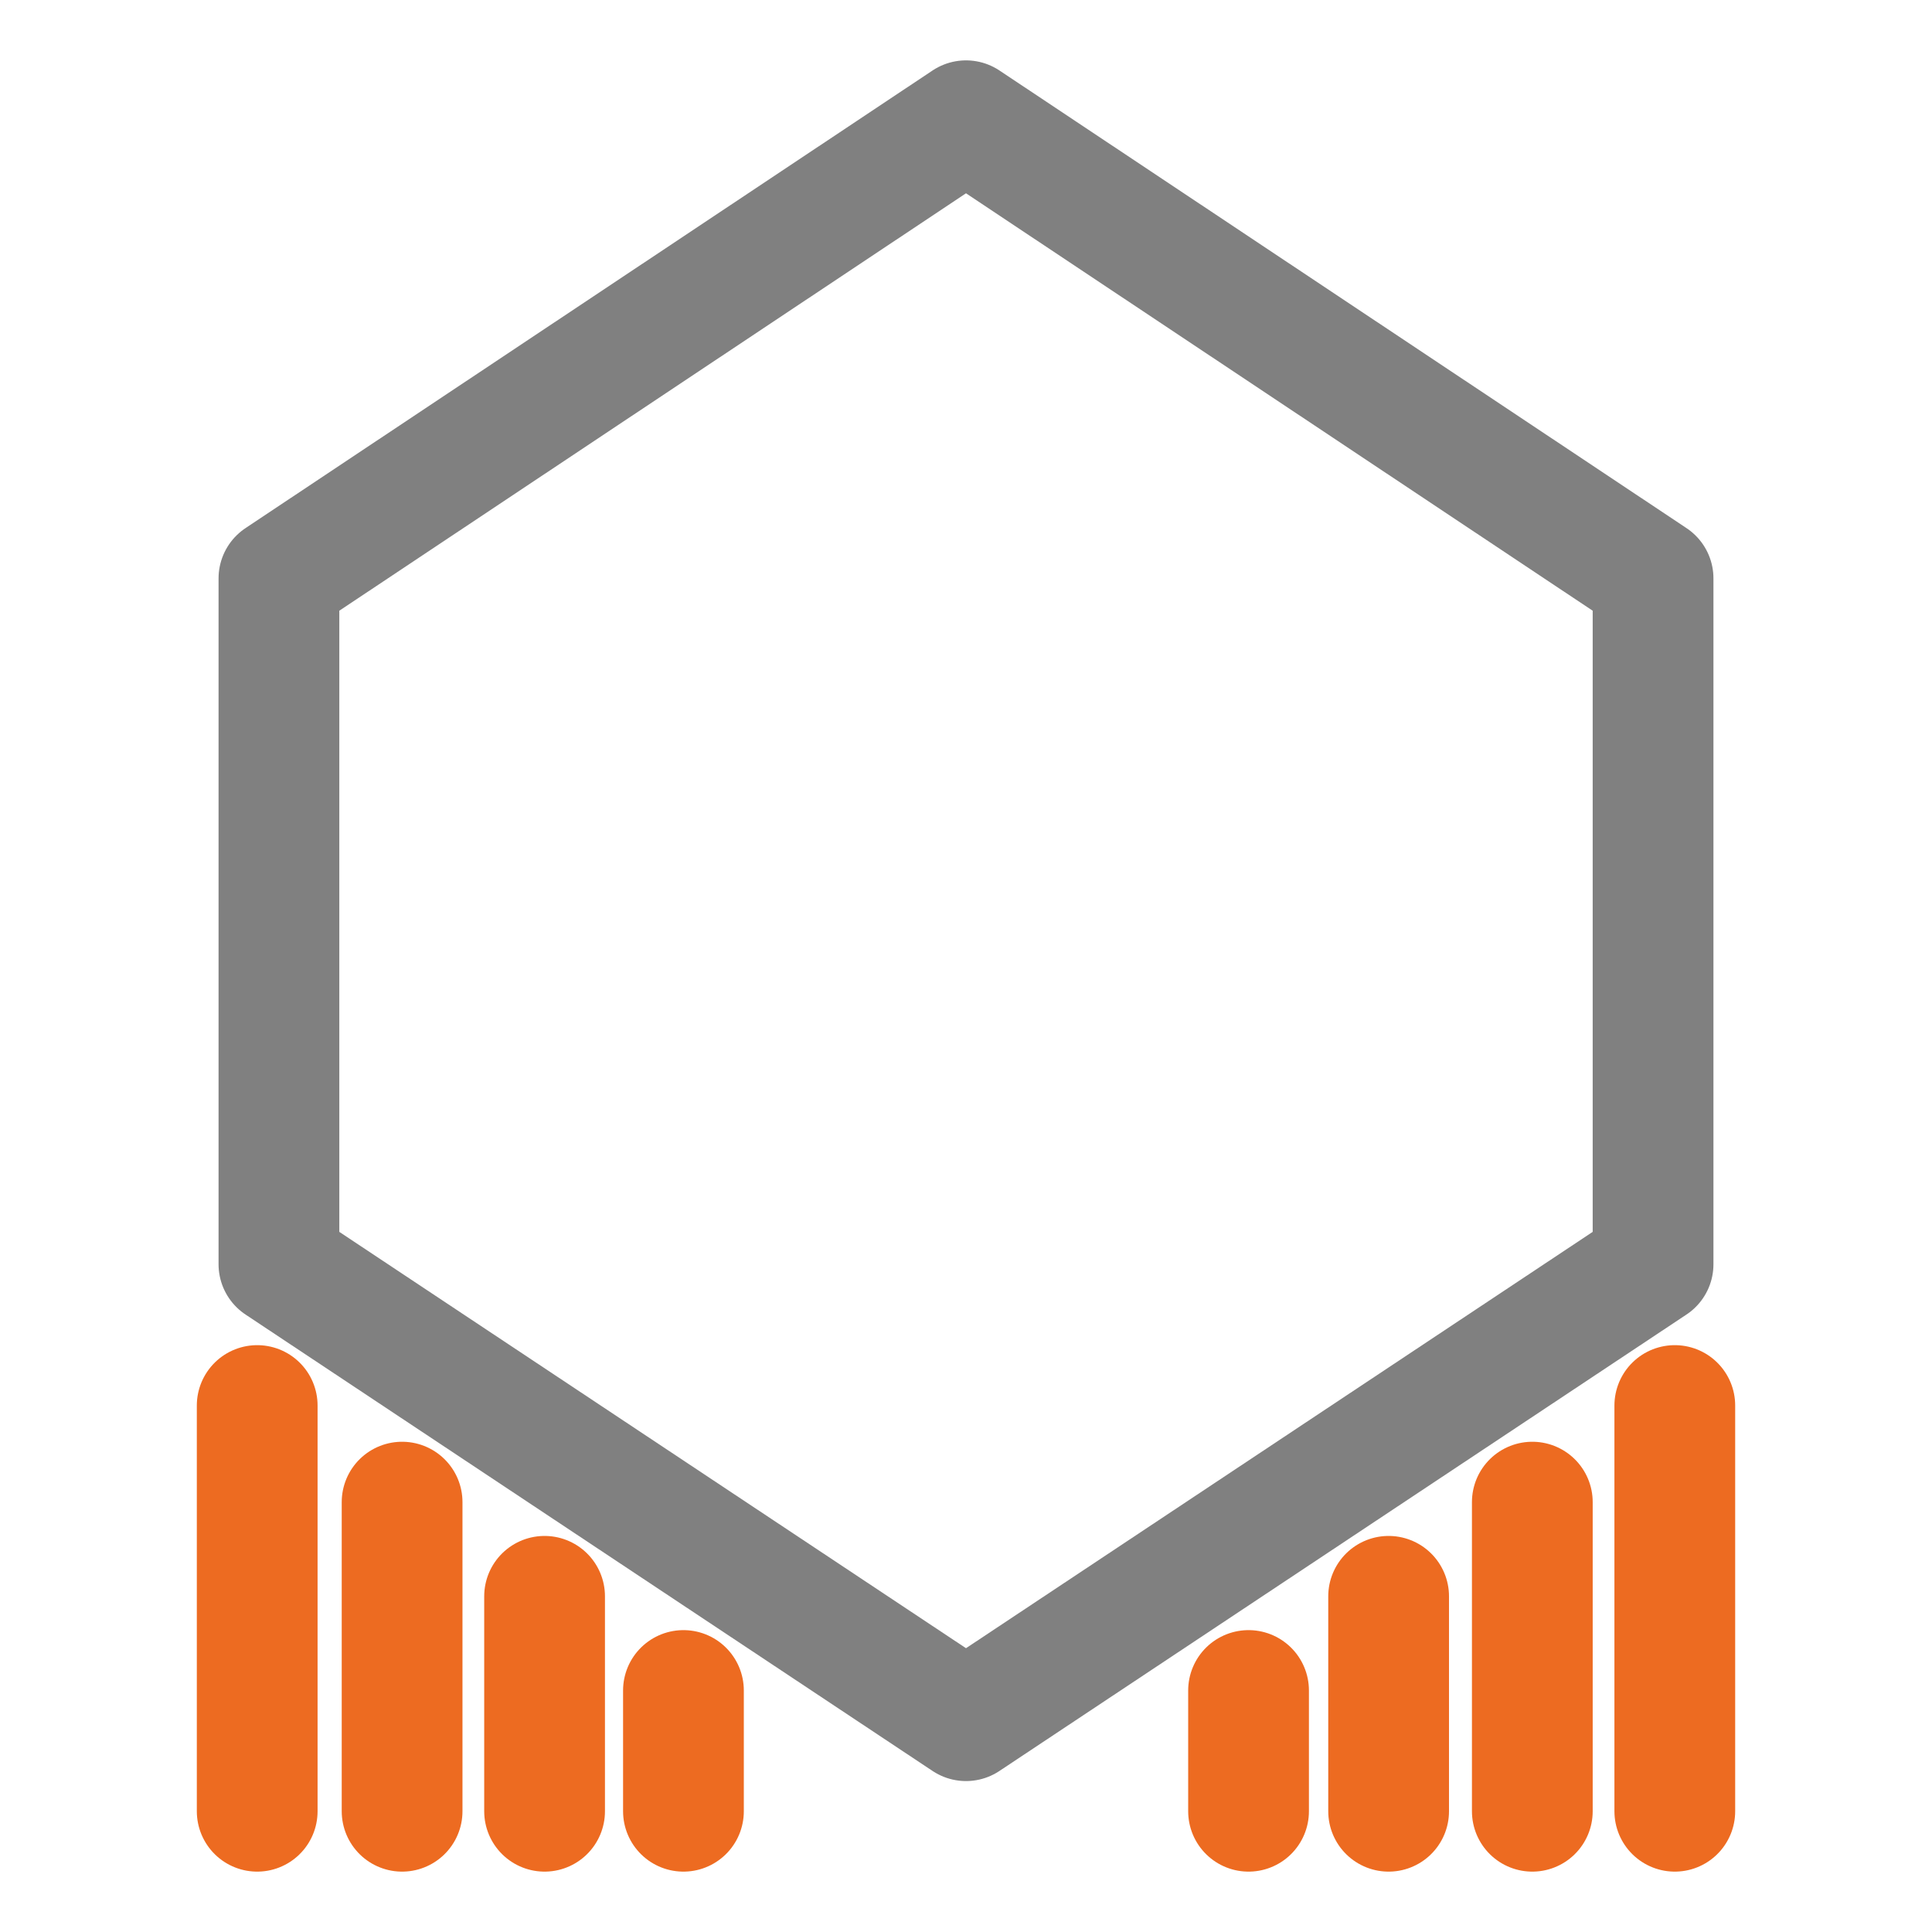
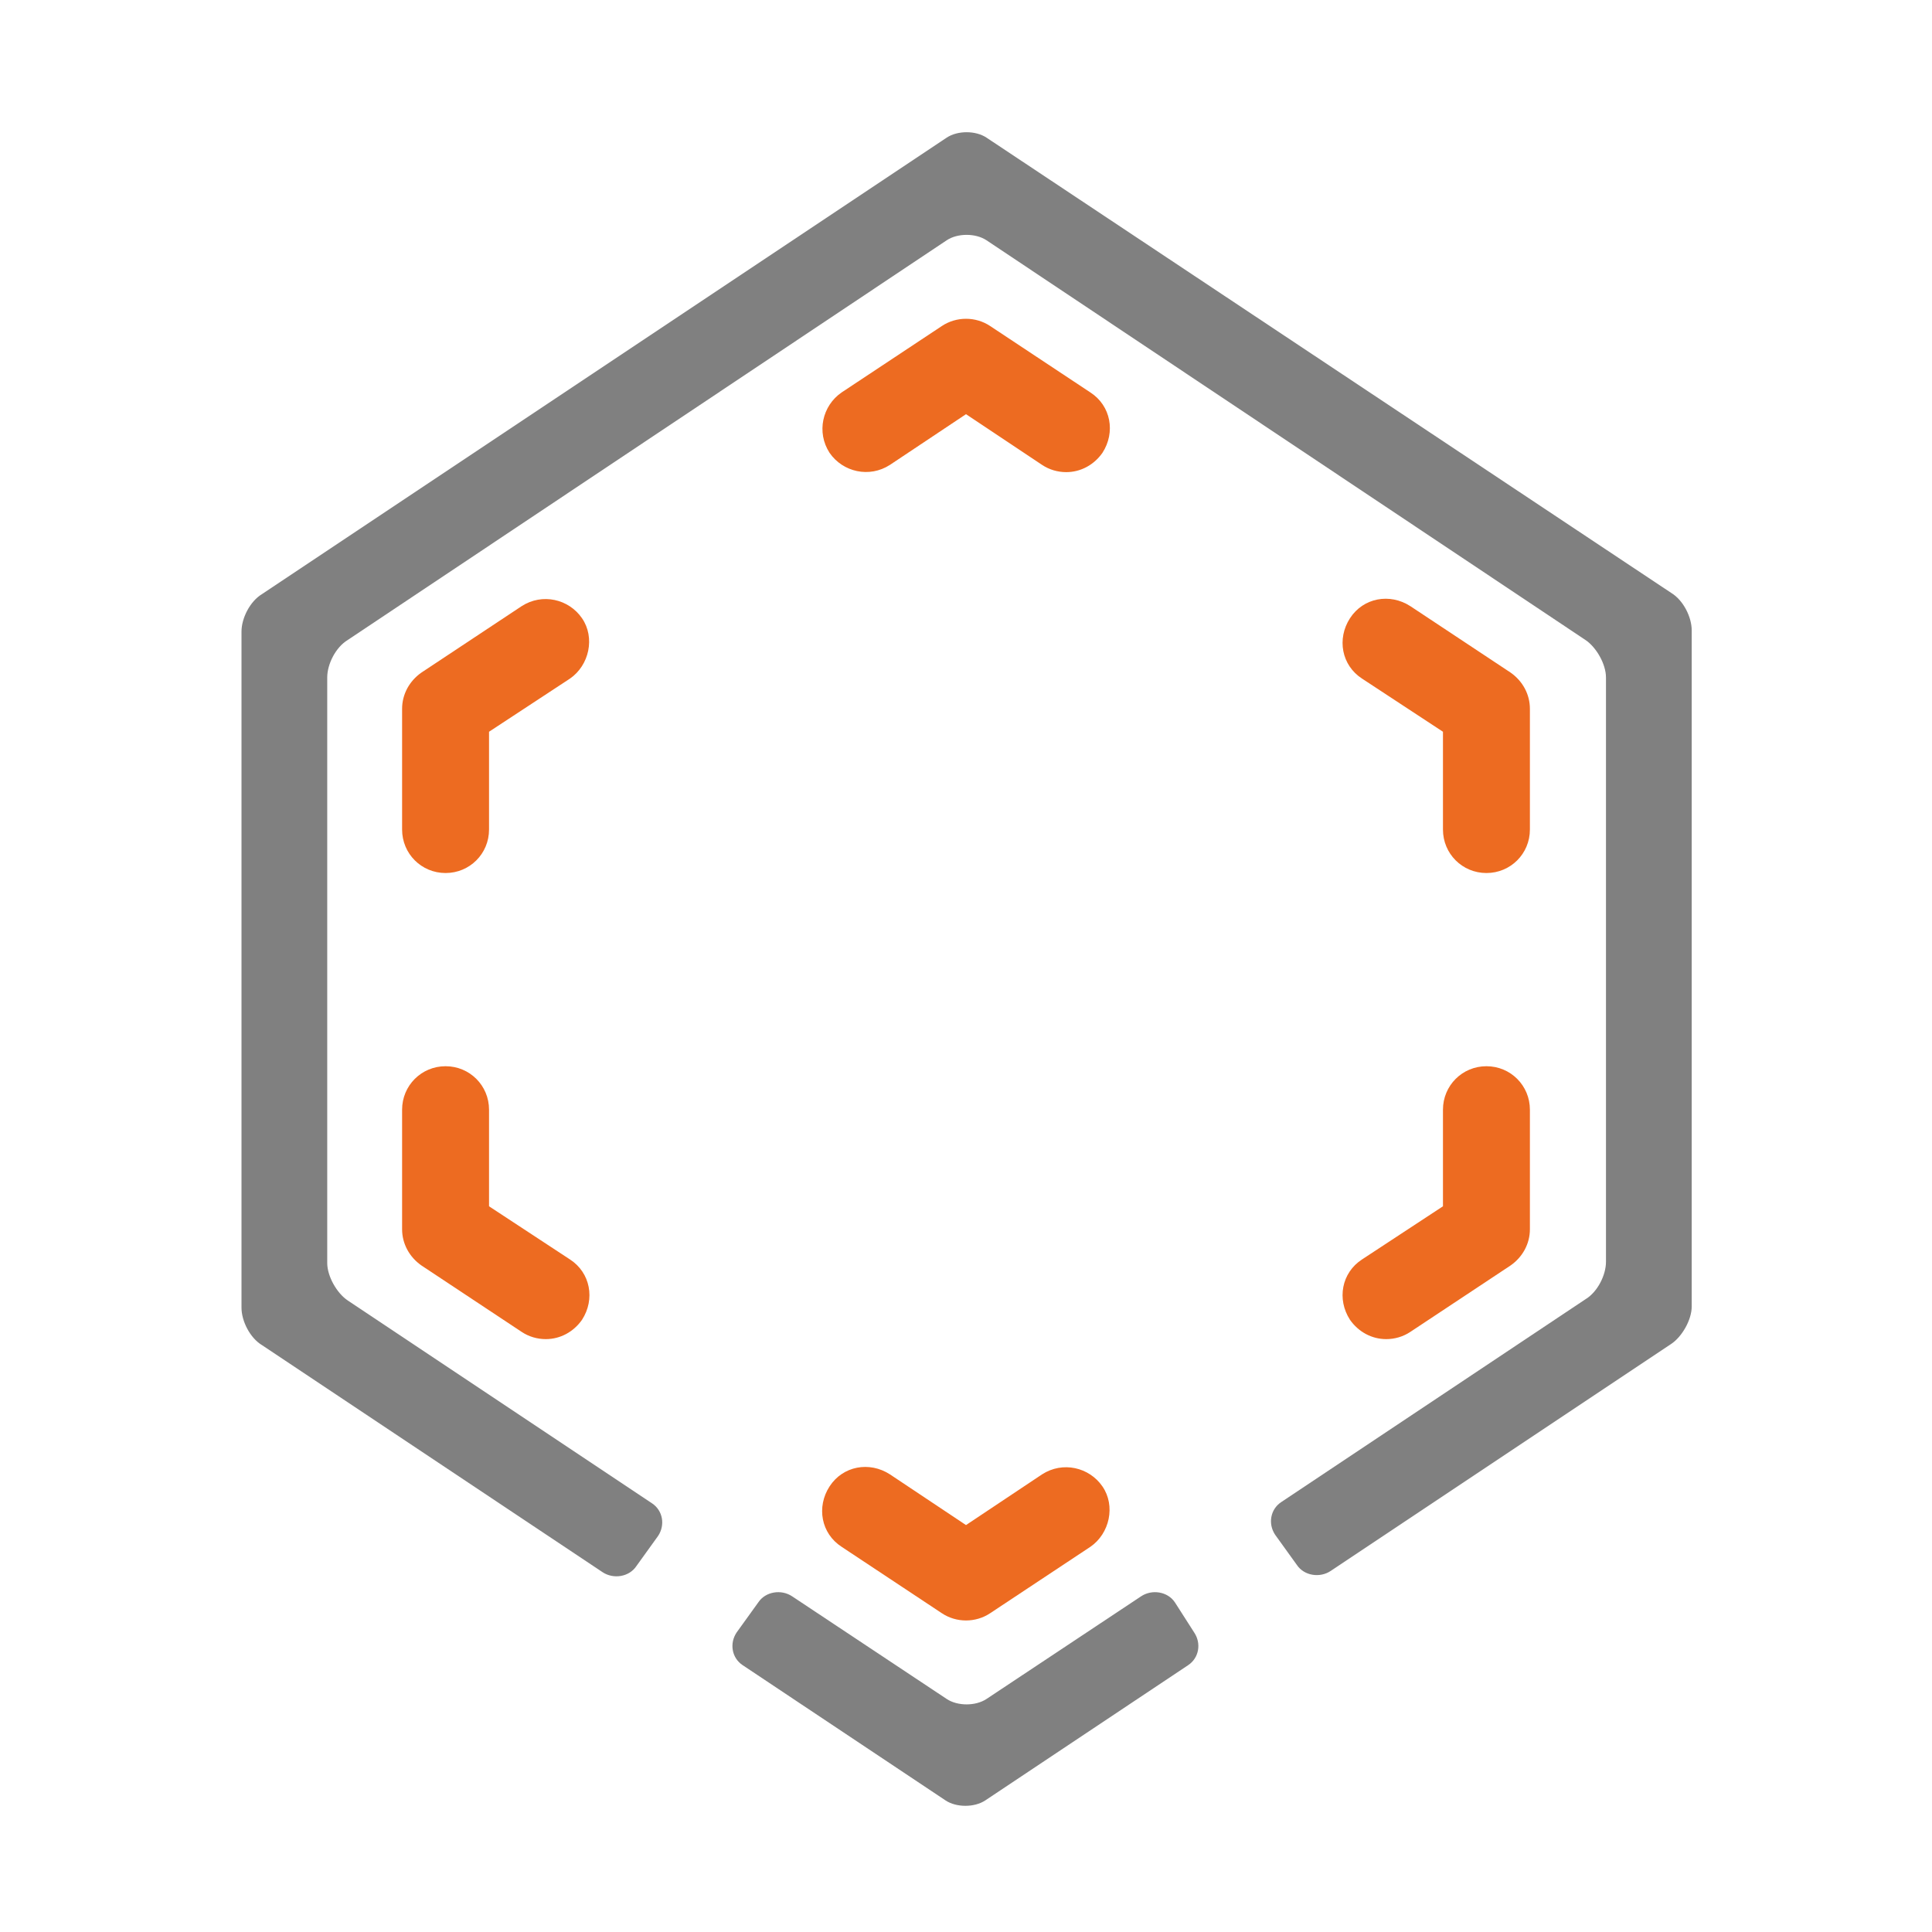
<svg xmlns="http://www.w3.org/2000/svg" version="1.0" id="Layer_1" x="0px" y="0px" viewBox="0 0 16 16" enable-background="new 0 0 16 16" xml:space="preserve">
-   <g id="support">
-     <polygon fill="none" stroke="#808080" stroke-linecap="round" stroke-linejoin="round" stroke-miterlimit="10" points="8,1    2.31,4.79 2.31,8.57 2.31,8.79 2.31,10.47 8,14.25 13.69,10.47 13.69,8.79 13.69,8.57 13.69,4.79  " />
-     <line fill="none" stroke="#ED6B21" stroke-linecap="round" stroke-linejoin="round" stroke-miterlimit="10" x1="12.69" y1="15" x2="12.69" y2="12.44" />
-     <line fill="none" stroke="#ED6B21" stroke-linecap="round" stroke-linejoin="round" stroke-miterlimit="10" x1="13.87" y1="15" x2="13.87" y2="11.64" />
-     <line fill="none" stroke="#ED6B21" stroke-linecap="round" stroke-linejoin="round" stroke-miterlimit="10" x1="2.13" y1="15" x2="2.13" y2="11.64" />
-     <line fill="none" stroke="#ED6B21" stroke-linecap="round" stroke-linejoin="round" stroke-miterlimit="10" x1="3.33" y1="15" x2="3.33" y2="12.44" />
-     <line fill="none" stroke="#ED6B21" stroke-linecap="round" stroke-linejoin="round" stroke-miterlimit="10" x1="4.51" y1="15" x2="4.51" y2="13.22" />
-     <line fill="none" stroke="#ED6B21" stroke-linecap="round" stroke-linejoin="round" stroke-miterlimit="10" x1="5.66" y1="15" x2="5.66" y2="14" />
-     <line fill="none" stroke="#ED6B21" stroke-linecap="round" stroke-linejoin="round" stroke-miterlimit="10" x1="10.34" y1="15" x2="10.34" y2="14" />
-     <line fill="none" stroke="#ED6B21" stroke-linecap="round" stroke-linejoin="round" stroke-miterlimit="10" x1="11.5" y1="15" x2="11.5" y2="13.22" />
+   <g id="hollowing">
+     <g>
+       <g>
+         <path fill="#808080" d="M9.73,13.27c-0.06-0.09-0.19-0.11-0.28-0.05l-1.28,0.85c-0.09,0.06-0.24,0.06-0.33,0l-1.28-0.85     c-0.09-0.06-0.22-0.04-0.28,0.05L6.1,13.52c-0.06,0.09-0.04,0.21,0.05,0.27l1.68,1.12c0.09,0.06,0.24,0.06,0.33,0l1.68-1.12     c0.09-0.06,0.11-0.18,0.05-0.27L9.73,13.27z" />
+       </g>
+       <g>
+         <path fill="#808080" d="M8.17,1.14c-0.09-0.06-0.24-0.06-0.33,0L2.17,4.92C2.07,4.98,2,5.12,2,5.23v1.6c0,0.11,0,0.29,0,0.4v3.6     c0,0.11,0.07,0.25,0.17,0.31l2.82,1.88c0.09,0.06,0.22,0.04,0.28-0.05l0.18-0.25c0.06-0.09,0.04-0.21-0.05-0.27l-2.52-1.68     c-0.09-0.06-0.17-0.2-0.17-0.31V7.23c0-0.11,0-0.29,0-0.4V5.61c0-0.11,0.07-0.25,0.17-0.31l4.96-3.31c0.09-0.06,0.24-0.06,0.33,0     l4.96,3.31c0.09,0.06,0.17,0.2,0.17,0.31v1.22c0,0.11,0,0.29,0,0.4v3.22c0,0.11-0.07,0.25-0.17,0.31l-2.52,1.68     c-0.09,0.06-0.11,0.18-0.05,0.27l0.18,0.25c0.06,0.09,0.19,0.11,0.28,0.05l2.82-1.88c0.09-0.06,0.17-0.2,0.17-0.31v-3.6     c0-0.11,0-0.29,0-0.4v-1.6c0-0.11-0.07-0.25-0.17-0.31L8.17,1.14z" />
+       </g>
+     </g>
+     <g>
+       <g>
+         <path fill="#ED6B21" d="M8.83,3.91c-0.07,0-0.14-0.02-0.2-0.06L8,3.43L7.37,3.85c-0.17,0.11-0.39,0.06-0.5-0.1     c-0.11-0.17-0.06-0.39,0.1-0.5L7.8,2.7c0.12-0.08,0.28-0.08,0.4,0l0.83,0.55c0.17,0.11,0.21,0.33,0.1,0.5     C9.06,3.85,8.95,3.91,8.83,3.91z" />
+       </g>
+       <g>
+         <path fill="#ED6B21" d="M3.69,7.23c-0.2,0-0.36-0.16-0.36-0.36v-1c0-0.12,0.06-0.23,0.16-0.3l0.83-0.55     c0.17-0.11,0.39-0.06,0.5,0.1s0.06,0.39-0.1,0.5L4.05,6.06v0.81C4.05,7.07,3.89,7.23,3.69,7.23z" />
+       </g>
+       <g>
+         <path fill="#ED6B21" d="M4.52,11.09c-0.07,0-0.14-0.02-0.2-0.06l-0.83-0.55c-0.1-0.07-0.16-0.18-0.16-0.3V9.19     c0-0.2,0.16-0.36,0.36-0.36s0.36,0.16,0.36,0.36v0.8l0.67,0.44c0.17,0.11,0.21,0.33,0.1,0.5C4.75,11.03,4.64,11.09,4.52,11.09z" />
+       </g>
+       <g>
+         <path fill="#ED6B21" d="M8,13.42c-0.07,0-0.14-0.02-0.2-0.06l-0.83-0.55c-0.17-0.11-0.21-0.33-0.1-0.5s0.33-0.21,0.5-0.1L8,12.63     l0.63-0.42c0.17-0.11,0.39-0.06,0.5,0.1s0.06,0.39-0.1,0.5L8.2,13.36C8.14,13.4,8.07,13.42,8,13.42z" />
+       </g>
+       <g>
+         <path fill="#ED6B21" d="M11.48,11.09c-0.12,0-0.23-0.06-0.3-0.16c-0.11-0.17-0.07-0.39,0.1-0.5l0.67-0.44v-0.8     c0-0.2,0.16-0.36,0.36-0.36s0.36,0.16,0.36,0.36v0.99c0,0.12-0.06,0.23-0.16,0.3l-0.83,0.55C11.62,11.07,11.55,11.09,11.48,11.09     z" />
+       </g>
+       <g>
+         <path fill="#ED6B21" d="M12.31,7.23c-0.2,0-0.36-0.16-0.36-0.36V6.06l-0.67-0.44c-0.17-0.11-0.21-0.33-0.1-0.5     c0.11-0.17,0.33-0.21,0.5-0.1l0.83,0.55c0.1,0.07,0.16,0.18,0.16,0.3v1C12.67,7.07,12.51,7.23,12.31,7.23z" />
+       </g>
+     </g>
  </g>
</svg>
